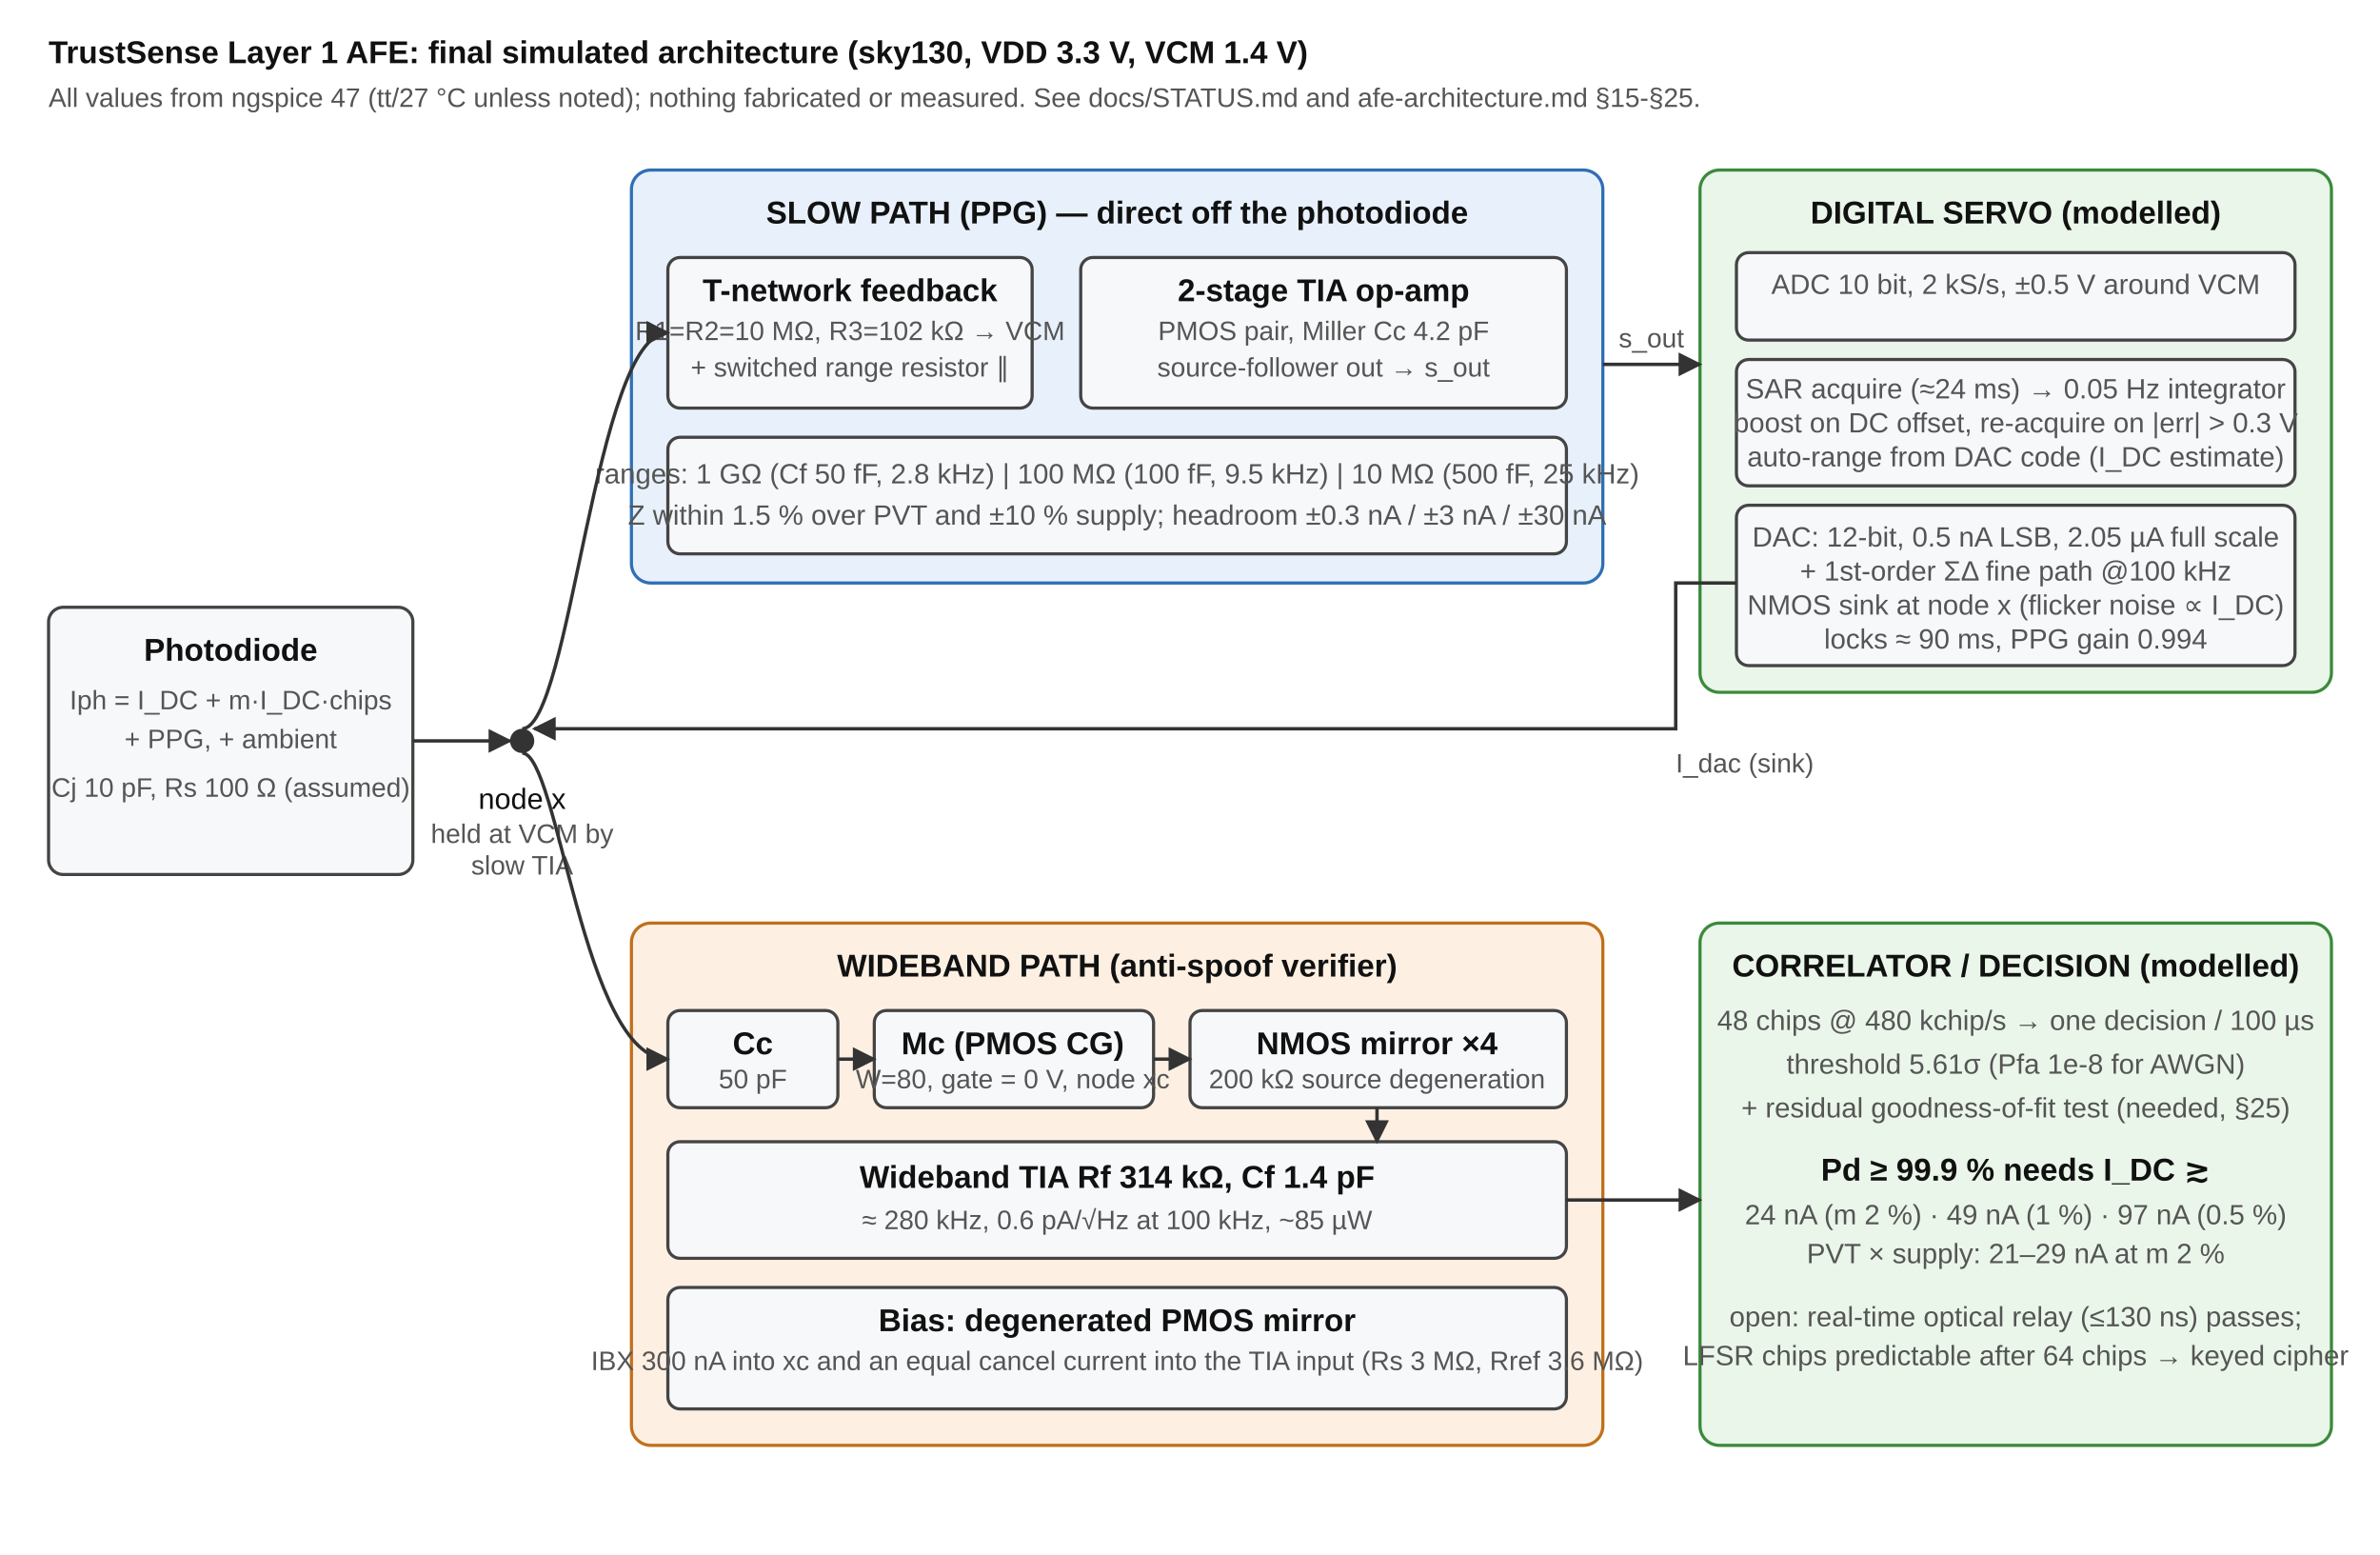
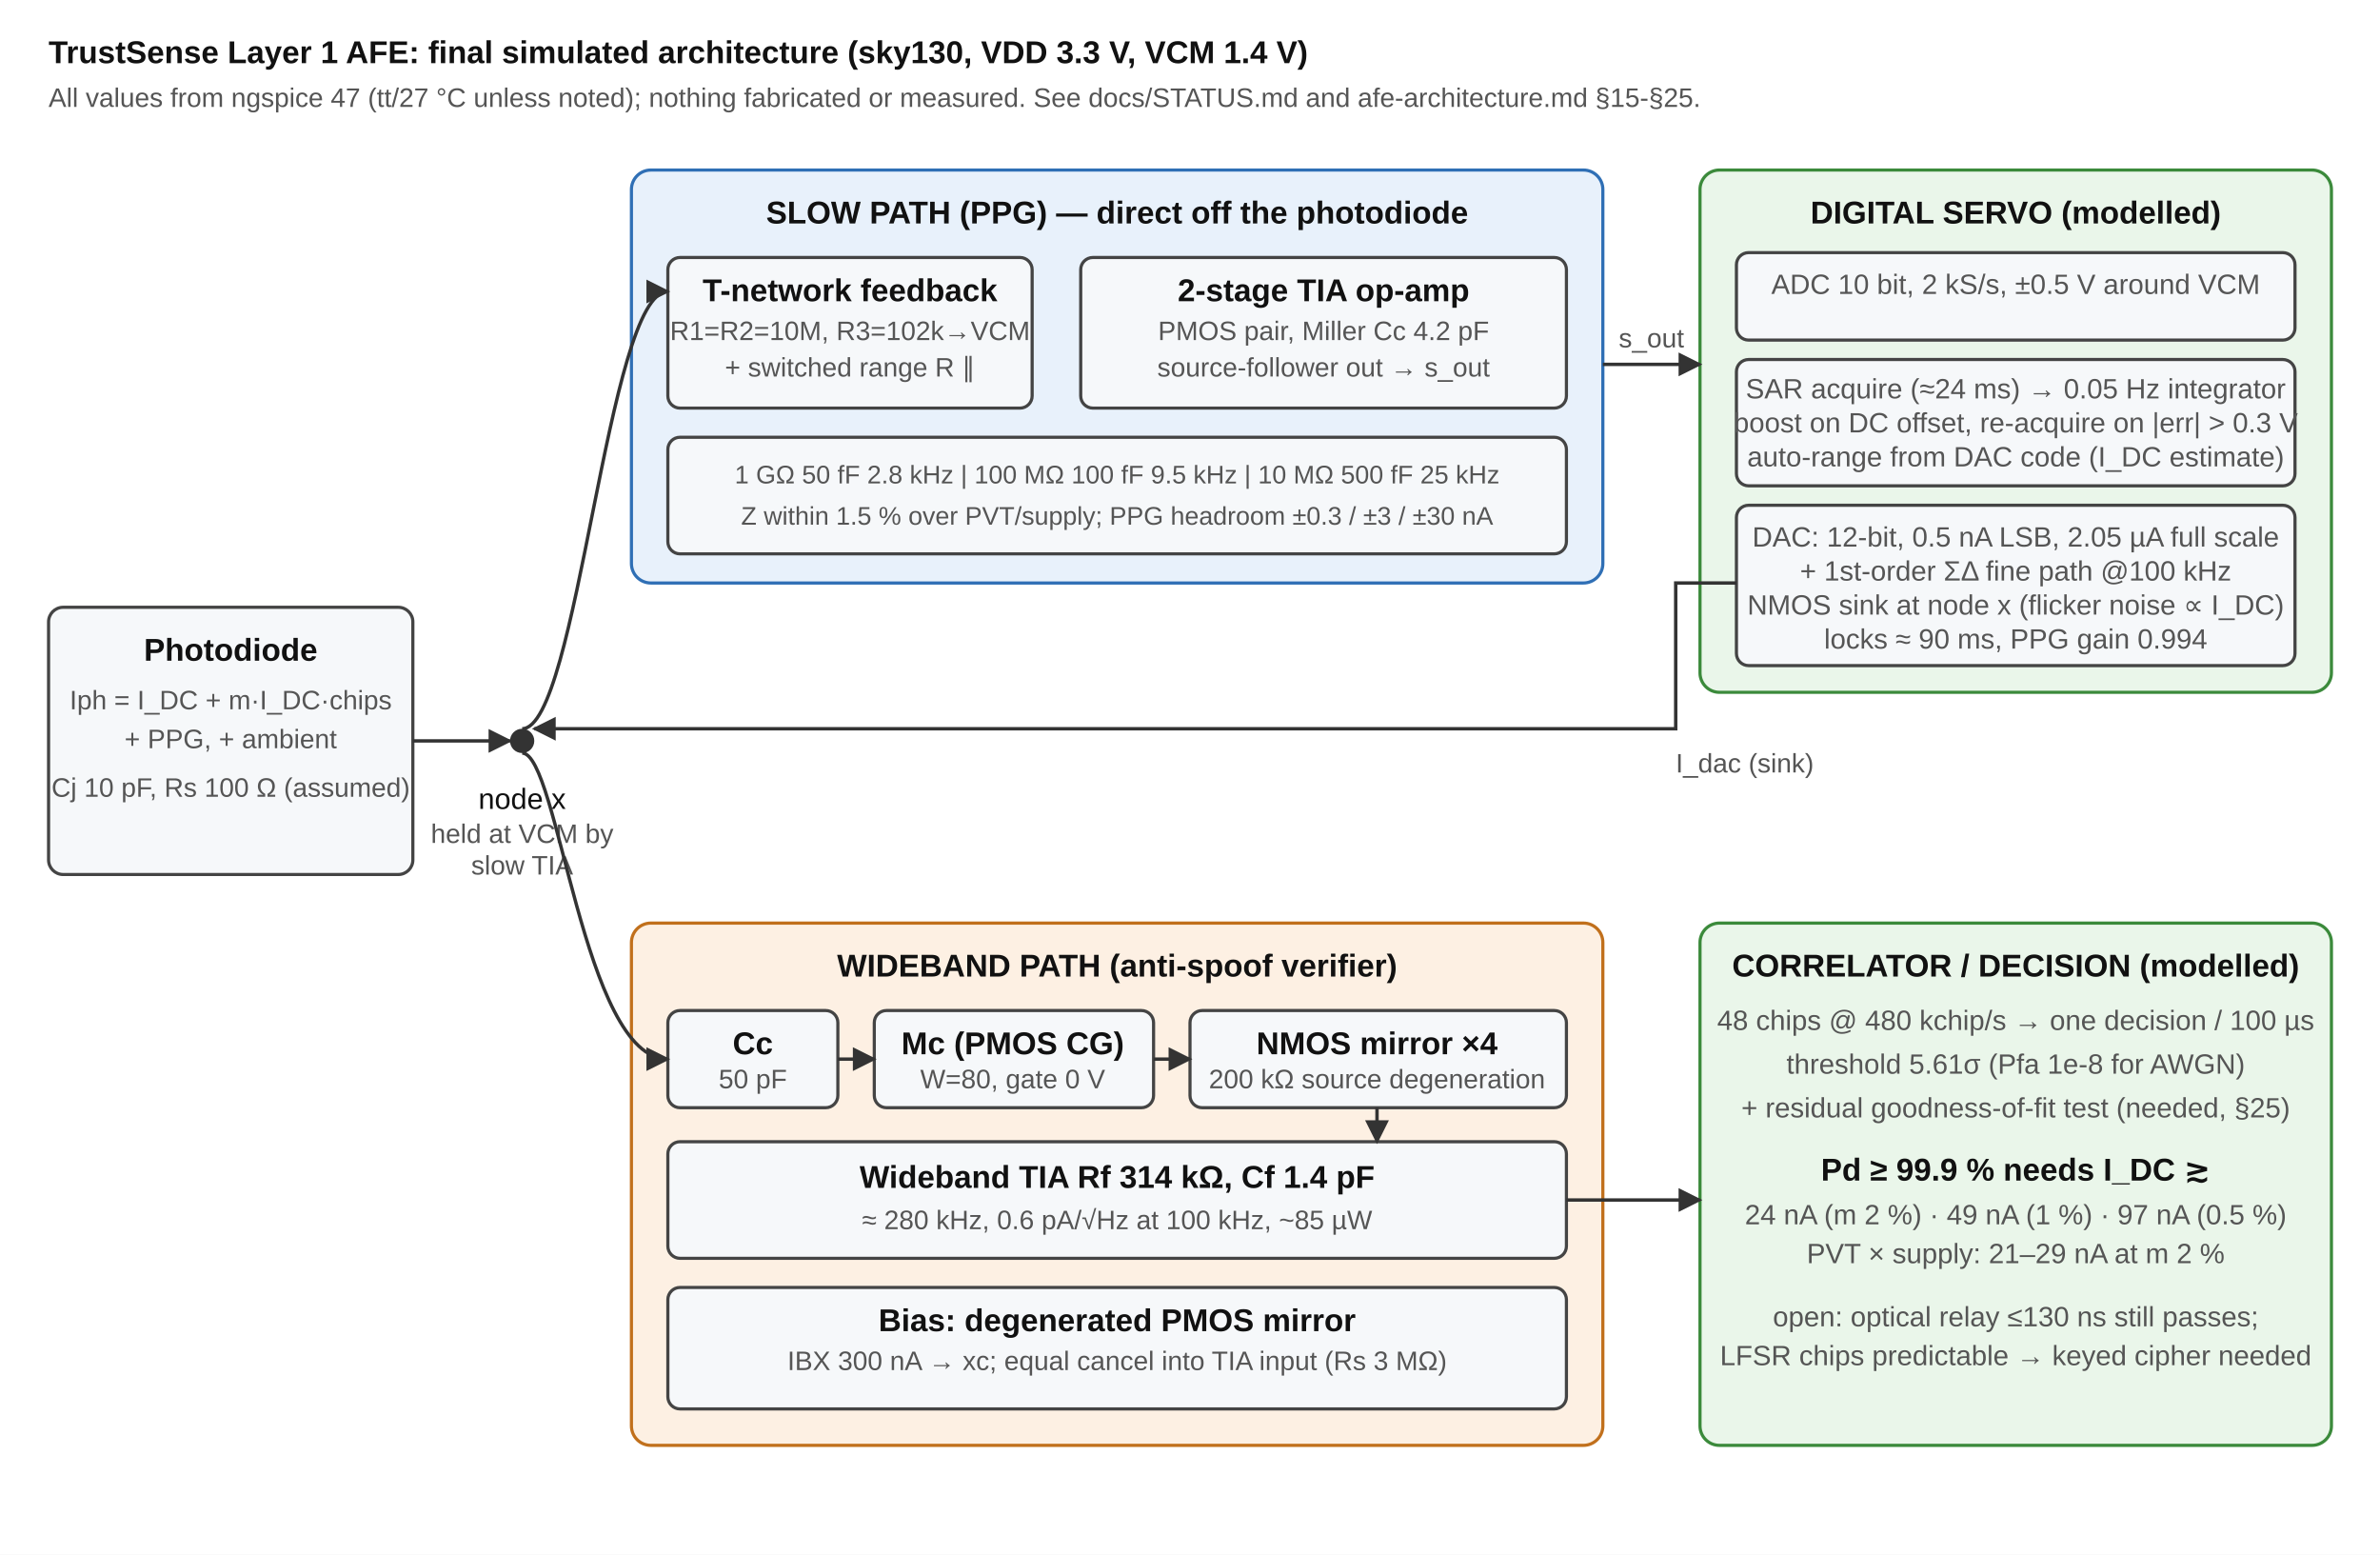
<svg xmlns="http://www.w3.org/2000/svg" viewBox="0 0 980 640" font-family="Segoe UI, Arial, sans-serif" font-size="12">
  <defs>
    <marker id="a" viewBox="0 0 10 10" refX="9" refY="5" markerWidth="7" markerHeight="7" orient="auto-start-reverse">
      <path d="M0 0L10 5L0 10z" fill="#333" />
    </marker>
    <style>
      .box{fill:#f6f8fa;stroke:#444;stroke-width:1.3}
      .slow{fill:#e8f1fb;stroke:#2f6fb5;stroke-width:1.3}
      .wide{fill:#fdf0e3;stroke:#c1701c;stroke-width:1.3}
      .dig{fill:#eaf6ea;stroke:#3b8a3b;stroke-width:1.3}
      .ln{stroke:#333;stroke-width:1.4;fill:none}
      .t{fill:#111}.s{fill:#555;font-size:11px}.h{font-weight:600;font-size:13px}
    </style>
  </defs>
  <rect width="980" height="640" fill="#fff" />
  <text x="20" y="26" class="h t" font-size="16">TrustSense Layer 1 AFE: final simulated architecture (sky130, VDD 3.3 V, VCM 1.4 V)</text>
  <text x="20" y="44" class="s">All values from ngspice 47 (tt/27 °C unless noted); nothing fabricated or measured. See docs/STATUS.md and afe-architecture.md §15-§25.</text>
  <rect class="box" x="20" y="250" width="150" height="110" rx="6" />
  <text x="95" y="272" text-anchor="middle" class="h t">Photodiode</text>
  <text x="95" y="292" text-anchor="middle" class="s">Iph = I_DC + m·I_DC·chips</text>
  <text x="95" y="308" text-anchor="middle" class="s">+ PPG, + ambient</text>
  <text x="95" y="328" text-anchor="middle" class="s">Cj 10 pF, Rs 100 Ω (assumed)</text>
  <circle cx="215" cy="305" r="5" fill="#333" />
  <text x="215" y="333" text-anchor="middle" class="t">node x</text>
  <text x="215" y="347" text-anchor="middle" class="s">held at VCM by</text>
  <text x="215" y="360" text-anchor="middle" class="s">slow TIA</text>
  <path class="ln" d="M170 305H210" marker-end="url(#a)" />
  <rect class="slow" x="260" y="70" width="400" height="170" rx="8" />
  <text x="460" y="92" text-anchor="middle" class="h t">SLOW PATH (PPG)  — direct off the photodiode</text>
  <rect class="box" x="275" y="106" width="150" height="62" rx="5" />
  <text x="350" y="124" text-anchor="middle" class="h t">T-network feedback</text>
-   <text x="350" y="140" text-anchor="middle" class="s">R1=R2=10 MΩ, R3=102 kΩ → VCM</text>
-   <text x="350" y="155" text-anchor="middle" class="s">+ switched range resistor ∥</text>
+   <text x="350" y="140" text-anchor="middle" class="s">R1=R2=10M, R3=102k→VCM</text>
+   <text x="350" y="155" text-anchor="middle" class="s">+ switched range R ∥</text>
  <rect class="box" x="445" y="106" width="200" height="62" rx="5" />
  <text x="545" y="124" text-anchor="middle" class="h t">2-stage TIA op-amp</text>
  <text x="545" y="140" text-anchor="middle" class="s">PMOS pair, Miller Cc 4.2 pF</text>
  <text x="545" y="155" text-anchor="middle" class="s">source-follower out → s_out</text>
  <rect class="box" x="275" y="180" width="370" height="48" rx="5" />
-   <text x="460" y="199" text-anchor="middle" class="s" style="font-size:11.5px">ranges: 1 GΩ (Cf 50 fF, 2.8 kHz)  |  100 MΩ (100 fF, 9.5 kHz)  |  10 MΩ (500 fF, 25 kHz)</text>
-   <text x="460" y="216" text-anchor="middle" class="s" style="font-size:11.5px">Z within 1.5 % over PVT and ±10 % supply; headroom ±0.3 nA / ±3 nA / ±30 nA</text>
-   <path class="ln" d="M215 300 C 235 300 245 137 275 137" marker-end="url(#a)" />
+   <text x="460" y="199" text-anchor="middle" class="s" style="font-size:10.5px">1 GΩ 50 fF 2.8 kHz | 100 MΩ 100 fF 9.5 kHz | 10 MΩ 500 fF 25 kHz</text>
+   <text x="460" y="216" text-anchor="middle" class="s" style="font-size:10.5px">Z within 1.5 % over PVT/supply; PPG headroom ±0.3 / ±3 / ±30 nA</text>
+   <path class="ln" d="M215 300 C 238 300 250 120 275 120" marker-end="url(#a)" />
  <rect class="wide" x="260" y="380" width="400" height="215" rx="8" />
  <text x="460" y="402" text-anchor="middle" class="h t">WIDEBAND PATH (anti-spoof verifier)</text>
  <rect class="box" x="275" y="416" width="70" height="40" rx="5" />
  <text x="310" y="434" text-anchor="middle" class="h t">Cc</text>
  <text x="310" y="448" text-anchor="middle" class="s">50 pF</text>
  <rect class="box" x="360" y="416" width="115" height="40" rx="5" />
  <text x="417" y="434" text-anchor="middle" class="h t">Mc  (PMOS CG)</text>
-   <text x="417" y="448" text-anchor="middle" class="s">W=80, gate = 0 V, node xc</text>
+   <text x="417" y="448" text-anchor="middle" class="s">W=80, gate 0 V</text>
  <rect class="box" x="490" y="416" width="155" height="40" rx="5" />
  <text x="567" y="434" text-anchor="middle" class="h t">NMOS mirror ×4</text>
  <text x="567" y="448" text-anchor="middle" class="s">200 kΩ source degeneration</text>
  <rect class="box" x="275" y="470" width="370" height="48" rx="5" />
  <text x="460" y="489" text-anchor="middle" class="h t">Wideband TIA   Rf 314 kΩ, Cf 1.4 pF</text>
  <text x="460" y="506" text-anchor="middle" class="s">≈ 280 kHz, 0.6 pA/√Hz at 100 kHz, ~85 µW</text>
  <rect class="box" x="275" y="530" width="370" height="50" rx="5" />
  <text x="460" y="548" text-anchor="middle" class="h t">Bias: degenerated PMOS mirror</text>
-   <text x="460" y="564" text-anchor="middle" class="s">IBX 300 nA into xc and an equal cancel current into the TIA input (Rs 3 MΩ, Rref 3.6 MΩ)</text>
+   <text x="460" y="564" text-anchor="middle" class="s">IBX 300 nA → xc; equal cancel into TIA input (Rs 3 MΩ)</text>
  <path class="ln" d="M215 310 C 230 310 240 436 275 436" marker-end="url(#a)" />
  <path class="ln" d="M345 436H360" marker-end="url(#a)" />
  <path class="ln" d="M475 436H490" marker-end="url(#a)" />
  <path class="ln" d="M567 456V470" marker-end="url(#a)" />
  <rect class="dig" x="700" y="70" width="260" height="215" rx="8" />
  <text x="830" y="92" text-anchor="middle" class="h t">DIGITAL SERVO (modelled)</text>
  <rect class="box" x="715" y="104" width="230" height="36" rx="5" />
  <text x="830" y="121" text-anchor="middle" class="s" style="font-size:11.5px">ADC 10 bit, 2 kS/s, ±0.5 V around VCM</text>
  <rect class="box" x="715" y="148" width="230" height="52" rx="5" />
  <text x="830" y="164" text-anchor="middle" class="s" style="font-size:11.5px">SAR acquire (≈24 ms) → 0.05 Hz integrator</text>
  <text x="830" y="178" text-anchor="middle" class="s" style="font-size:11.5px">boost on DC offset, re-acquire on |err| &gt; 0.3 V</text>
  <text x="830" y="192" text-anchor="middle" class="s" style="font-size:11.5px">auto-range from DAC code (I_DC estimate)</text>
  <rect class="box" x="715" y="208" width="230" height="66" rx="5" />
  <text x="830" y="225" text-anchor="middle" class="s" style="font-size:11.5px">DAC: 12-bit, 0.5 nA LSB, 2.05 µA full scale</text>
  <text x="830" y="239" text-anchor="middle" class="s" style="font-size:11.5px">+ 1st-order ΣΔ fine path @100 kHz</text>
  <text x="830" y="253" text-anchor="middle" class="s" style="font-size:11.5px">NMOS sink at node x (flicker noise ∝ I_DC)</text>
  <text x="830" y="267" text-anchor="middle" class="s" style="font-size:11.5px">locks ≈ 90 ms, PPG gain 0.994</text>
  <path class="ln" d="M660 150H700" marker-end="url(#a)" />
  <text x="680" y="143" text-anchor="middle" class="s">s_out</text>
  <path class="ln" d="M715 240 H690 V300 H220" marker-end="url(#a)" />
  <text x="690" y="318" class="s">I_dac (sink)</text>
  <rect class="dig" x="700" y="380" width="260" height="215" rx="8" />
  <text x="830" y="402" text-anchor="middle" class="h t">CORRELATOR / DECISION (modelled)</text>
  <text x="830" y="424" text-anchor="middle" class="s" style="font-size:11.5px">48 chips @ 480 kchip/s → one decision / 100 µs</text>
  <text x="830" y="442" text-anchor="middle" class="s" style="font-size:11.5px">threshold 5.61σ (Pfa 1e-8 for AWGN)</text>
  <text x="830" y="460" text-anchor="middle" class="s" style="font-size:11.5px">+ residual goodness-of-fit test (needed, §25)</text>
  <text x="830" y="486" text-anchor="middle" class="h t" font-size="12">Pd ≥ 99.9 % needs I_DC ≳</text>
  <text x="830" y="504" text-anchor="middle" class="s" style="font-size:11.5px">24 nA (m 2 %) · 49 nA (1 %) · 97 nA (0.5 %)</text>
  <text x="830" y="520" text-anchor="middle" class="s" style="font-size:11.5px">PVT × supply: 21–29 nA at m 2 %</text>
-   <text x="830" y="546" text-anchor="middle" class="s" style="font-size:11.5px">open: real-time optical relay (≤130 ns) passes;</text>
-   <text x="830" y="562" text-anchor="middle" class="s" style="font-size:11.5px">LFSR chips predictable after 64 chips → keyed cipher</text>
+   <text x="830" y="546" text-anchor="middle" class="s" style="font-size:11.5px">open: optical relay ≤130 ns still passes;</text>
+   <text x="830" y="562" text-anchor="middle" class="s" style="font-size:11.5px">LFSR chips predictable → keyed cipher needed</text>
  <path class="ln" d="M645 494 H700" marker-end="url(#a)" />
</svg>
